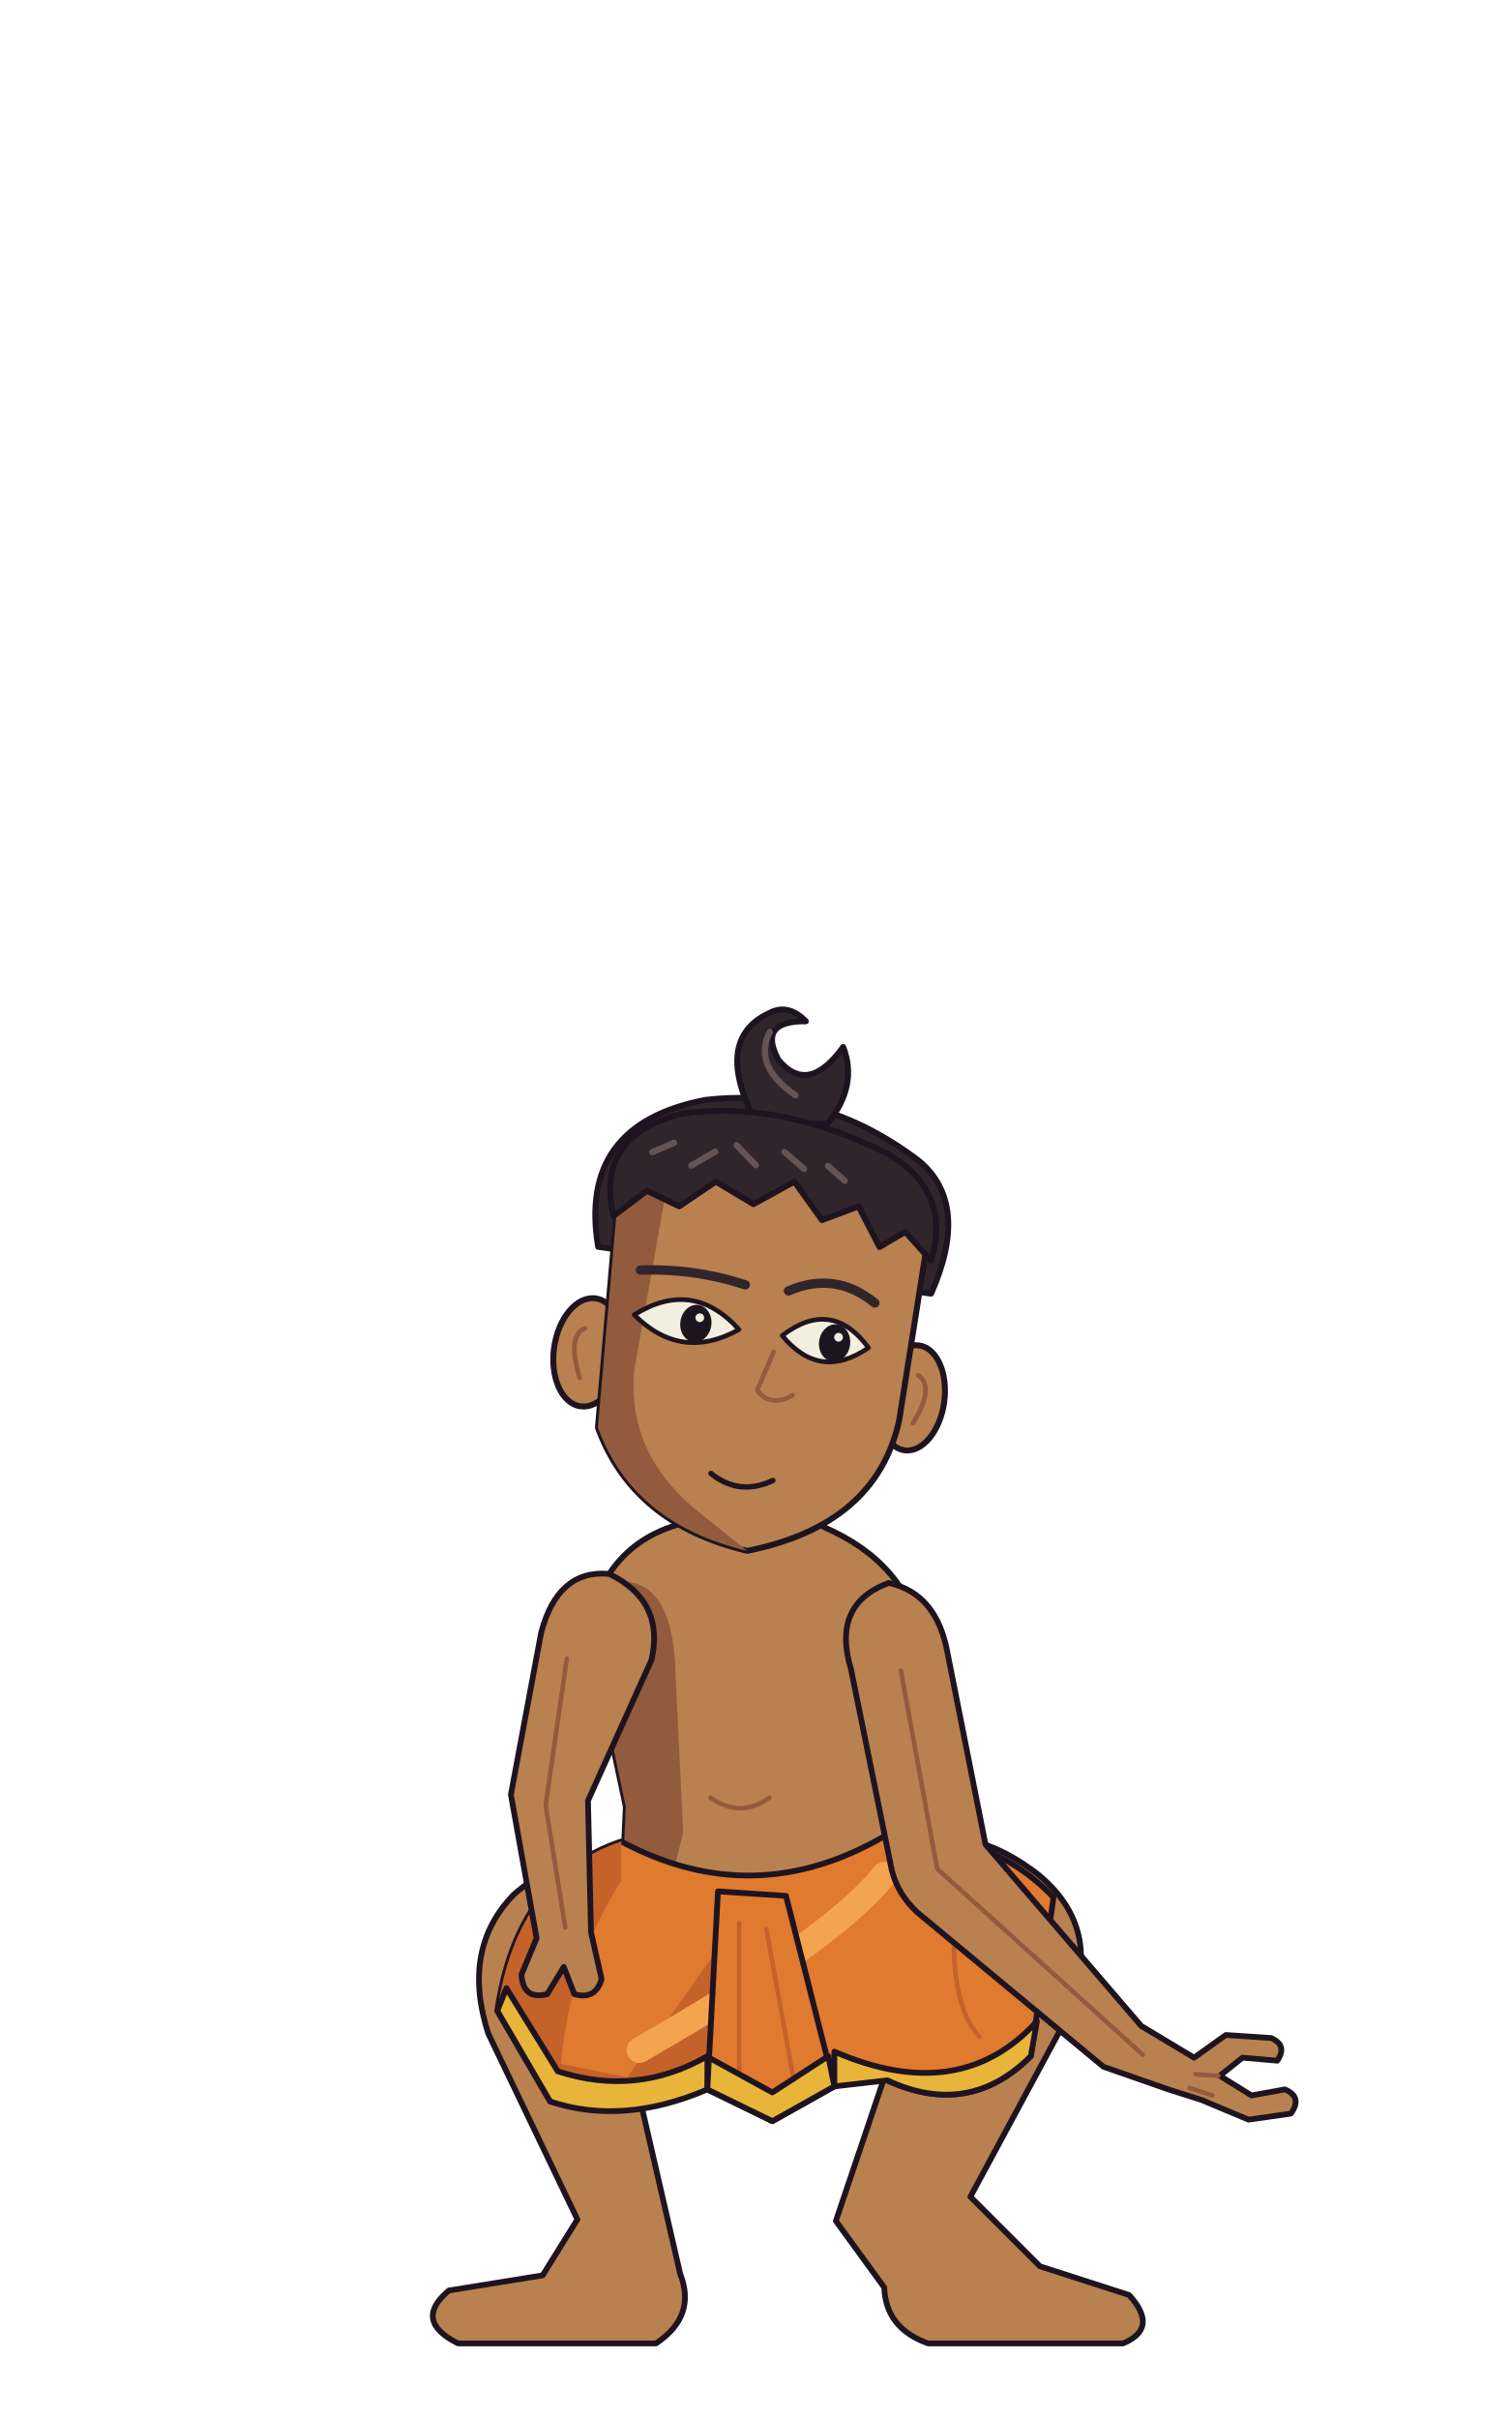
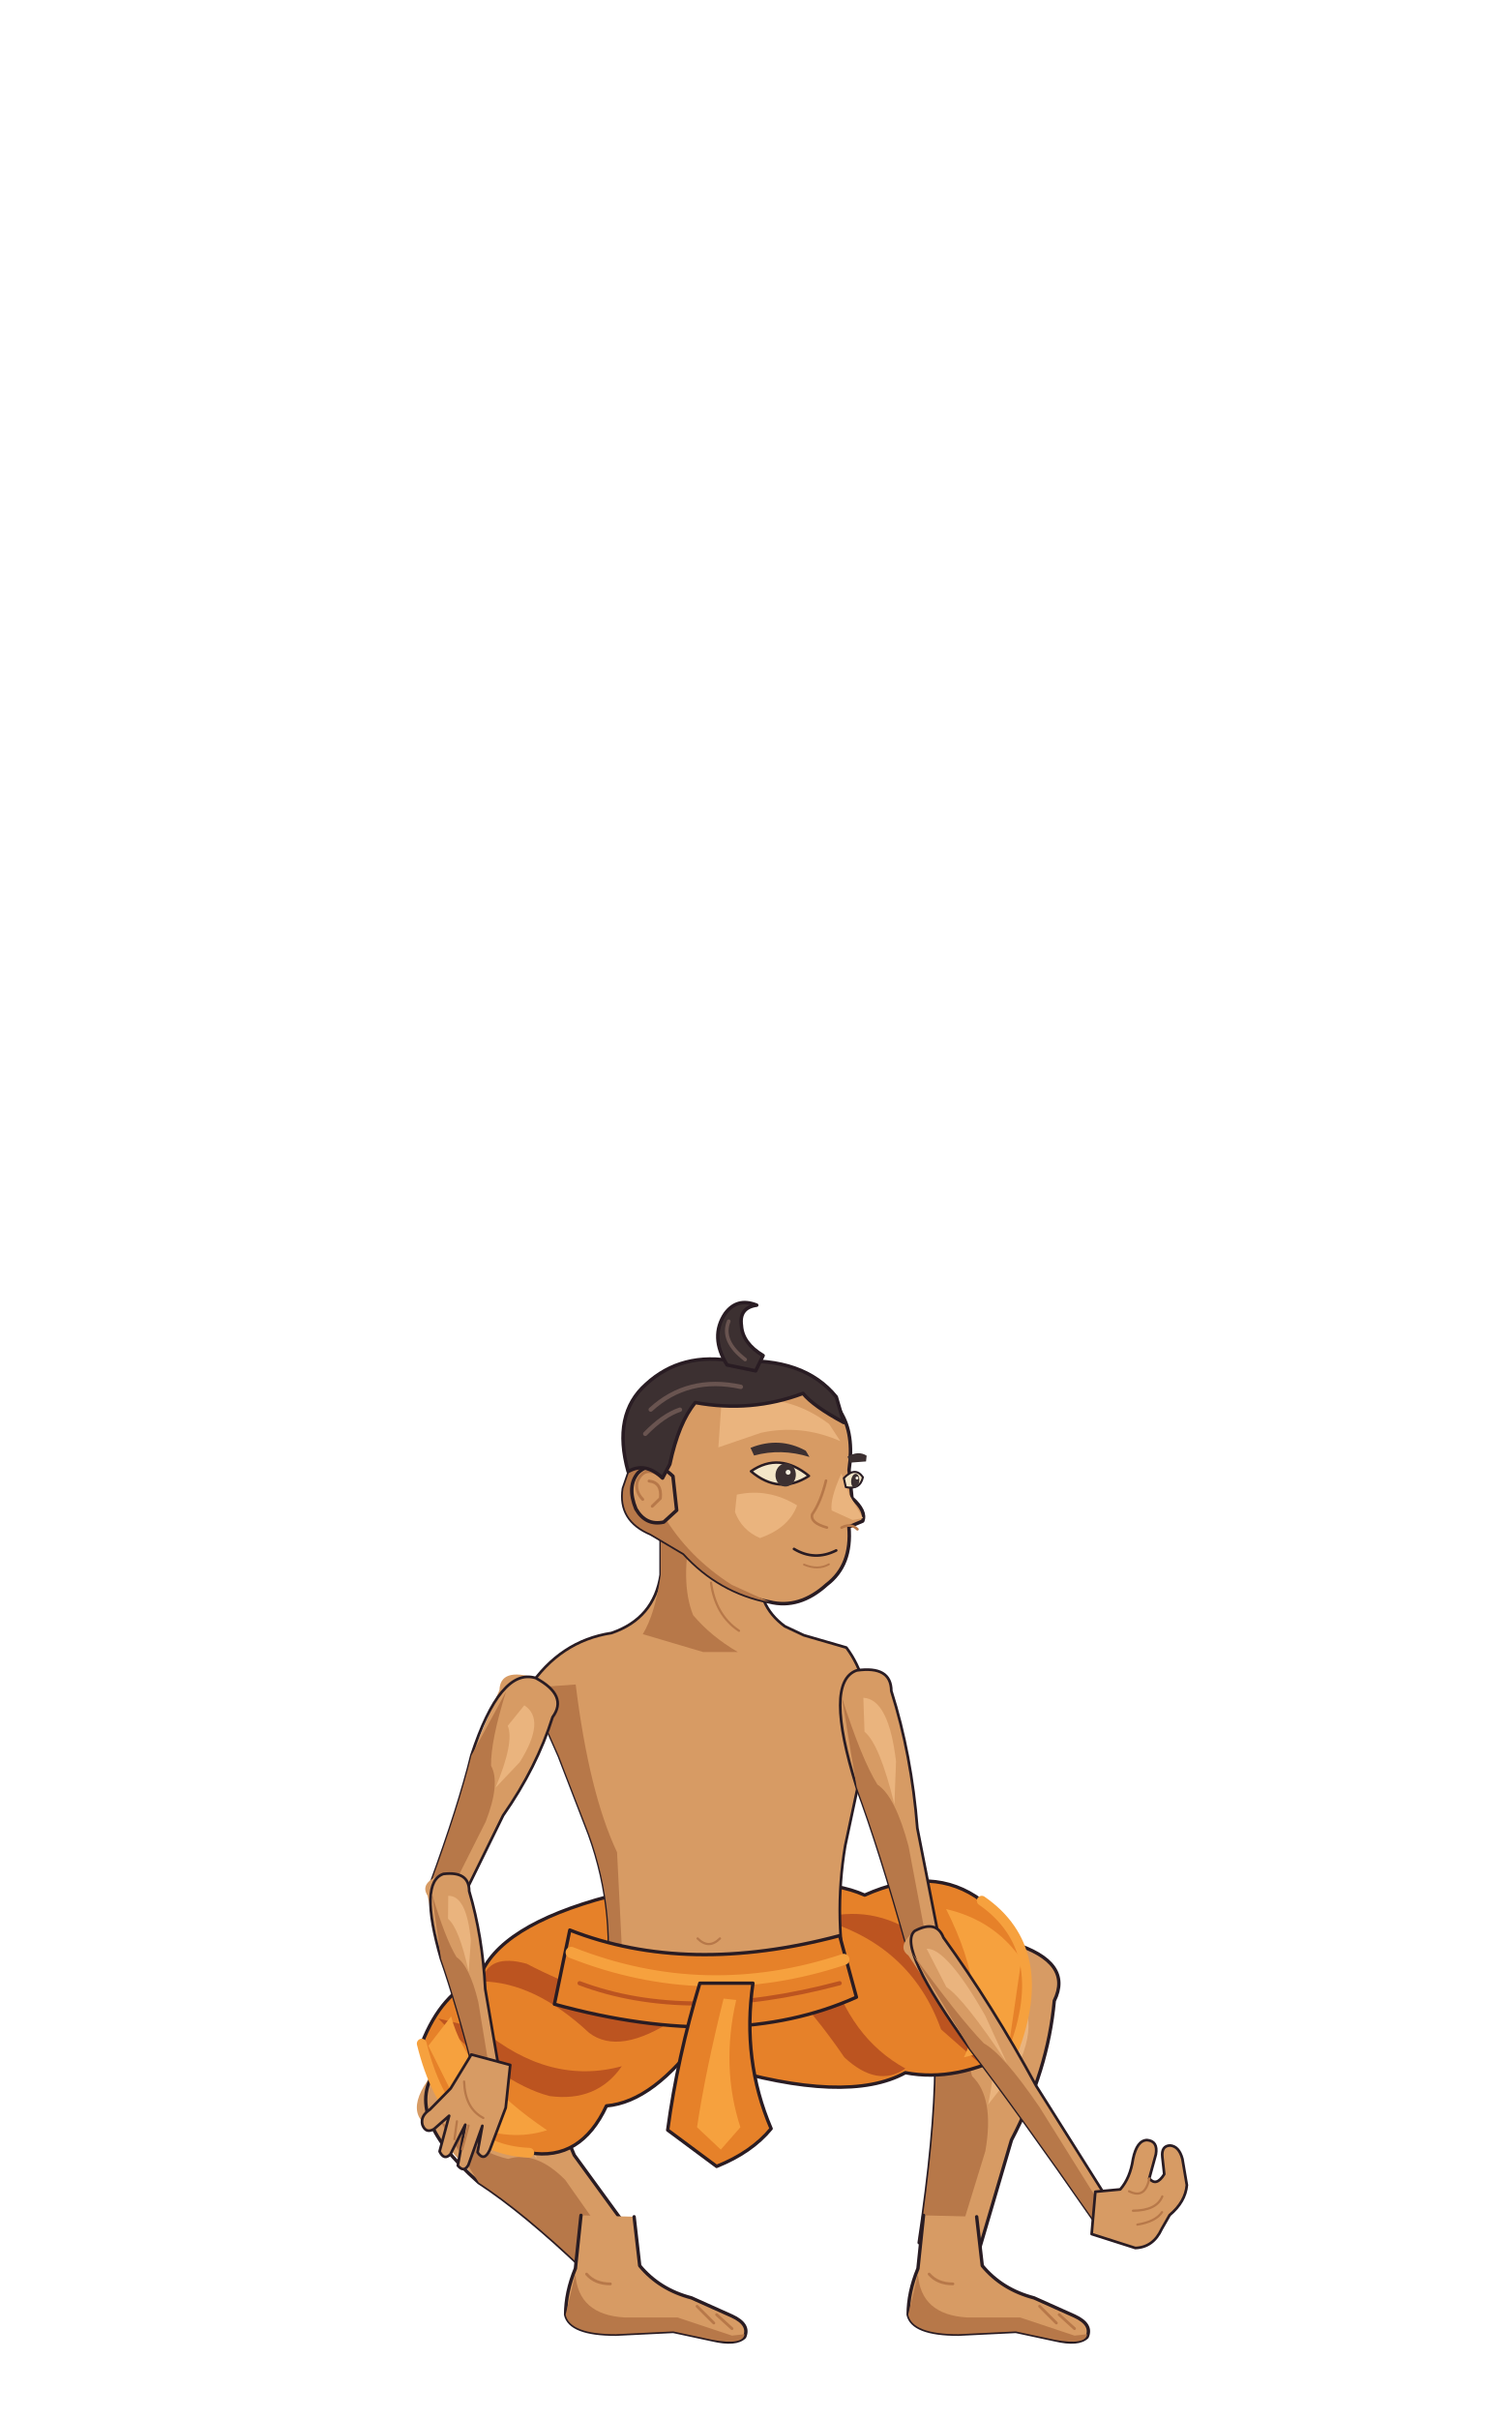
- <svg xmlns="http://www.w3.org/2000/svg" width="1000" height="1600" viewBox="0 0 1000 1600" fill="none" stroke-linecap="round" stroke-linejoin="round">
-   <g id="legs">
-     <path d="M449 1246Q387 1212 340 1253Q305 1289 323 1345L382 1468L359 1505L297 1515Q273 1535 303 1550H434Q461 1532 450 1504L412 1339L502 1327Z" fill="#B9814F" stroke="#1E1420" stroke-width="3.8" />
-     <path d="M570 1233Q628 1194 687 1240Q733 1278 704 1338L642 1453L688 1499L747 1518Q767 1540 743 1550H614Q586 1540 585 1513L553 1469L603 1321L544 1314Z" fill="#B9814F" stroke="#1E1420" stroke-width="3.8" />
-   </g>
-   <g id="torso">
-     <path d="M451 963L450 1008Q400 1022 389 1077L414 1195L411 1262Q500 1315 588 1255L588 1181L609 1084Q600 1034 545 1010L546 966Z" fill="#B9814F" stroke="#1E1420" stroke-width="3.8" />
-     <path d="M411 1046Q446 1046 447 1109L452 1212L438 1269L411 1262L414 1195L389 1077Z" fill="#925B3E" stroke="none" stroke-width="3.8" />
-     <path d="M470 1189q20 14 39 0" fill="none" stroke="#925B3E" stroke-width="3" />
-   </g>
-   <g id="dhoti">
-     <path d="M411 1218Q499 1265 586 1214Q654 1210 697 1255L682 1360Q641 1401 587 1376L526 1355Q440 1403 364 1390L329 1330Q342 1241 411 1218Z" fill="#E07A2E" stroke="#1E1420" stroke-width="3.8" />
-     <path d="M411 1244Q378 1295 371 1365L415 1374L494 1262L526 1355Q440 1403 364 1390L329 1330Q342 1241 411 1218Z" fill="#C4622A" stroke="none" stroke-width="3.8" />
-     <path d="M585 1240Q552 1282 423 1356" fill="none" stroke="#F4A34E" stroke-width="17" />
-     <path d="M475 1251L520 1254L552 1380L511 1403L468 1382Z" fill="#E07A2E" stroke="#1E1420" stroke-width="3.8" />
-     <path d="M489 1272L489 1370M507 1276L525 1375M632 1260Q627 1325 648 1347" fill="none" stroke="#C4622A" stroke-width="3" />
-     <path d="M335 1315L369 1370Q421 1387 468 1360L468 1382Q412 1406 364 1390L329 1330ZM552 1357Q635 1393 686 1337L682 1360Q641 1401 587 1376L552 1380Z" fill="#E8B53A" stroke="#1E1420" stroke-width="3.8" />
-     <path d="M469 1361L511 1384L548 1360L552 1380L511 1403L468 1382Z" fill="#E8B53A" stroke="#1E1420" stroke-width="3.8" />
-   </g>
-   <g id="arm-knee">
-     <path d="M403 1041Q369 1038 358 1080L338 1187L355 1282L345 1306Q346 1323 362 1319L373 1301L380 1319Q394 1323 398 1309L391 1278L389 1191L431 1098Q440 1059 403 1041Z" fill="#B9814F" stroke="#1E1420" stroke-width="3.8" />
-     <path d="M375 1097L361 1194L374 1275" fill="none" stroke="#925B3E" stroke-width="3" />
-   </g>
-   <g id="arm-pinching">
-     <path d="M588 1047Q620 1054 627 1094L652 1220L755 1340L790 1361L811 1346L841 1348Q852 1353 845 1363L822 1361L807 1373L828 1386L850 1382Q862 1387 854 1398L826 1402L795 1389L773 1382L730 1367L607 1265Q594 1253 590 1237L563 1104Q550 1061 588 1047Z" fill="#B9814F" stroke="#1E1420" stroke-width="3.8" />
-     <path d="M596 1105L620 1236L756 1359M791 1372L806 1373M787 1381L802 1386" fill="none" stroke="#925B3E" stroke-width="3" />
-   </g>
-   <g id="head" transform="translate(500 882) rotate(8) scale(1.03)">
-     <path d="M-108 -41Q-132 -117 -53 -144Q20 -163 89 -124Q125 -101 108 -41Z" fill="#30252B" stroke="#1E1420" stroke-width="3.8" />
-     <path d="M-18 -133Q-54 -183 -20 -205Q-9 -213 4 -203Q-27 -199 -10 -176Q12 -156 30 -190Q43 -167 27 -140Z" fill="#30252B" stroke="#1E1420" stroke-width="3.8" />
-     <path d="M-18 -193Q-26 -170 4 -155" fill="none" stroke="#665354" stroke-width="4" />
-     <ellipse cx="-105" cy="27" rx="22" ry="35" fill="#B9814F" stroke="#1E1420" stroke-width="3.8" />
-     <ellipse cx="105" cy="27" rx="21" ry="34" fill="#B9814F" stroke="#1E1420" stroke-width="3.8" />
-     <path d="M-100 -77Q-77 -127 0 -128Q80 -125 101 -76L99 42Q94 111 14 139Q-61 132 -92 74Z" fill="#B9814F" stroke="#1E1420" stroke-width="3.8" />
-     <path d="M-100 -77Q-85 -102 -69 -105L-74 35Q-71 87 -23 117L14 139Q-61 132 -92 74Z" fill="#925B3E" stroke="none" stroke-width="3.8" />
-     <path d="M-109 12Q-120 18 -108 44M107 12Q119 18 108 43" fill="none" stroke="#925B3E" stroke-width="3" />
-     <path d="M-101 -62Q-120 -111 -67 -133Q-6 -151 68 -126Q112 -108 105 -62L86 -78L71 -66L54 -90L32 -78L11 -100L-13 -82L-39 -93L-60 -74L-82 -81Z" fill="#30252B" stroke="#1E1420" stroke-width="3.8" />
-     <path d="M-82 -106l13 -8m13 13l14 -11m13 -6l14 11m17 -11l14 9m15 -4l12 8" fill="none" stroke="#665354" stroke-width="4" />
-     <g id="eyes-open">
-       <path d="M-79 -1Q-45 -29.5 -11 -1Q-45 24.65 -79 -1Z" fill="#F3EEDF" stroke="#1E1420" stroke-width="3" />
-       <ellipse cx="-39" cy="-1" rx="10" ry="12" fill="#1E1420" stroke="none" stroke-width="3.8" />
-       <circle cx="-37" cy="-5" r="2.8" fill="#F3EEDF" stroke="none" stroke-width="3.8" />
-       <path d="M17 -1Q45 -29.5 73 -1Q45 24.65 17 -1Z" fill="#F3EEDF" stroke="#1E1420" stroke-width="3" />
-       <ellipse cx="51" cy="-1" rx="10" ry="12" fill="#1E1420" stroke="none" stroke-width="3.8" />
-       <circle cx="53" cy="-5" r="2.8" fill="#F3EEDF" stroke="none" stroke-width="3.8" />
-     </g>
-     <g id="eyes-closed" style="display:none">
-       <path d="M-79 -1Q-45 13 -11 -1" fill="none" stroke="#1E1420" stroke-width="4" />
-       <path d="M17 -1Q45 13 73 -1" fill="none" stroke="#1E1420" stroke-width="4" />
-     </g>
-     <g id="brows">
-       <path d="M-79 -30Q-45 -36 -11 -30" fill="none" stroke="#30252B" stroke-width="6" />
-       <path d="M17 -30Q45 -47 73 -30" fill="none" stroke="#30252B" stroke-width="6" />
-     </g>
-     <path d="M13 10L6 36Q16 46 29 36" fill="none" stroke="#925B3E" stroke-width="3" />
-     <g id="mouth-closed">
-       <path d="M-16 93Q4 105 24 92" fill="none" stroke="#1E1420" stroke-width="3.5" />
-     </g>
-     <g id="mouth-open" style="display:none">
-       <path d="M-36 86Q4 72 45 86Q48 116 22 131Q-19 134 -35 110Z" fill="#100D15" stroke="#1E1420" stroke-width="3" />
-       <path d="M-28 87Q4 80 38 87L36 97Q4 91 -27 98Z" fill="#F3EEDF" stroke="none" stroke-width="3.8" />
-       <path d="M-14 122Q4 110 23 122" fill="none" stroke="#98514D" stroke-width="6" />
+ <svg xmlns="http://www.w3.org/2000/svg" width="1000" height="1600" viewBox="0 0 1000 1600" fill="none" stroke-linecap="round" stroke-linejoin="round" data-character="young-mandavya" data-expression="curious" data-linked-hands="false">
+   <g id="canvas-placement" transform="translate(26.4 127.75) scale(.925)">
+     <g id="character">
+       <g id="leg-far" transform="translate(508 1280) rotate(-90.000)" data-pivot-x="0" data-pivot-y="0" data-base-transform="translate(508 1280) rotate(-90.000)" data-min="-3" data-max="3" data-label="Far hip">
+         <path d="M-49.14 1Q-63 -34.65 0 -40.95Q63 -34.65 52.29 5Q60.48 50.96 39.06 101.92L29.61 182.0Q0 213.5 -30.24 182.0Q-36.54 109.2 -50.4 63.7Z" fill="#D79B64" stroke="none" stroke-width="2.4" />
+         <path d="M52.29 5Q60.48 50.96 39.06 101.92L29.61 182.0M-30.24 182.0Q-36.54 109.2 -50.4 63.7Q-63 -34.65 0 -40.95Q63 -34.65 52.29 5" fill="none" stroke="#291C23" stroke-width="2.4" />
+         <path d="M-37.8 0Q-29.61 45.5 -12.6 65.52Q13.86 76.44 15.75 112.84L6.3 182.0L-30.24 182.0Q-36.54 109.2 -50.4 63.7Z" fill="#B77849" stroke="none" stroke-width="2.4" />
+         <path d="M0 5Q44.1 9.1 30.24 52.78L8.82 81.9Q8.82 38.22 -12.6 27.3Z" fill="#EAB47E" stroke="none" stroke-width="2.4" />
+         <path d="M-3.15 94.64Q6.93 125.58 -1.26 152.88" fill="none" stroke="#B77849" stroke-width="2" />
+         <g id="lower-leg-far" transform="translate(0 182.000) rotate(101.889)" data-pivot-x="0" data-pivot-y="0" data-base-transform="translate(0 182.000) rotate(101.889)" data-min="-4" data-max="4" data-label="Far knee">
+           <path d="M-35.1 1Q-45 -24.75 0 -29.25Q45 -24.75 37.35 5Q43.2 54.366 27.9 108.732L21.15 194.165Q0 216.665 -21.6 194.165Q-26.1 116.499 -36.0 67.958Z" fill="#D79B64" stroke="none" stroke-width="2.4" />
+           <path d="M37.35 5Q43.2 54.366 27.9 108.732L21.15 194.165M-21.6 194.165Q-26.1 116.499 -36.0 67.958Q-45 -24.75 0 -29.25Q45 -24.75 37.35 5" fill="none" stroke="#291C23" stroke-width="2.4" />
+           <path d="M-27.0 0Q-21.15 48.541 -9.0 69.899Q9.9 81.549 11.25 120.382L4.5 194.165L-21.6 194.165Q-26.1 116.499 -36.0 67.958Z" fill="#B77849" stroke="none" stroke-width="2.4" />
+           <path d="M0 5Q31.5 9.708 21.6 56.308L6.3 87.374Q6.3 40.775 -9.0 29.125Z" fill="#EAB47E" stroke="none" stroke-width="2.4" />
+           <path d="M-2.25 100.966Q4.95 133.974 -0.9 163.098" fill="none" stroke="#B77849" stroke-width="2" />
+           <g id="foot-far" transform="translate(0 194.165) rotate(-11.889)" data-pivot-x="0" data-pivot-y="0" data-base-transform="translate(0 194.165) rotate(-11.889)" data-min="-5" data-max="5" data-label="Far ankle">
+             <path d="M-18 -24L20 -23L24 12Q38 29 61 35L90 48Q103 54 99 63Q93 69 76 65L48 59L7 61Q-26 61 -29 47Q-29 31 -22 14Z" fill="#D79B64" stroke="none" stroke-width="2.4" />
+             <path d="M20 -23L24 12Q38 29 61 35L90 48Q103 54 99 63Q93 69 76 65L48 59L7 61Q-26 61 -29 47Q-29 31 -22 14L-18 -24" fill="none" stroke="#291C23" stroke-width="2.4" />
+             <path d="M-22 18Q-20 47 13 49L51 49L90 62L99 61Q98 69 76 65L48 59L7 61Q-26 61 -29 47Z" fill="#B77849" stroke="none" stroke-width="2.4" />
+             <path d="M65 41l12 12M79 47l11 10M-14 18Q-8 25 3 25" fill="none" stroke="#B77849" stroke-width="2" />
+           </g>
+         </g>
+         <path d="M-59 -24Q0 -42 60 -23Q80 43.68 63 81.9Q85 131.04 59 165.62Q24 216.0 -49 188.0Q-71 147.42 -64 111.02Q-87 69.16 -59 -24Z" fill="#E68129" stroke="#291C23" stroke-width="2.4" />
+         <path d="M40 -13Q-10 38.22 -53 67.34Q-75 91.0 -61 111.02Q-39 70.98 13 56.42Q39 45.5 40 -13Z" fill="#BC5420" stroke="none" stroke-width="2.4" />
+         <path d="M46 49.14Q28 114.66 -33 136.5L-57 163.8Q6 151.06 34 120.12Q57 87.36 46 49.14Z" fill="#BC5420" stroke="none" stroke-width="2.4" />
+         <path d="M-53 152.88Q-12 172.9 53 140.14Q45 174.72 17 194.0L-45 185.0Z" fill="#F6A13E" stroke="none" stroke-width="2.4" />
+         <path d="M-49 188.0Q24 216.0 59 165.62" fill="none" stroke="#F6A13E" stroke-width="7" />
+         <path d="M25 11Q3 38.22 -41 67.34M43 87.36Q29 120.12 -12 131.04" fill="none" stroke="#BC5420" stroke-width="2.4" />
+       </g>
+       <g id="leg-near" transform="translate(421 1280) rotate(55.176)" data-pivot-x="0" data-pivot-y="0" data-base-transform="translate(421 1280) rotate(55.176)" data-min="-3" data-max="3" data-label="Near hip">
+         <path d="M-49.14 1Q-63 -34.65 0 -40.95Q63 -34.65 52.29 5Q60.48 39.225 39.06 78.45L29.61 140.089Q0 171.589 -30.24 140.089Q-36.54 84.054 -50.4 49.031Z" fill="#D79B64" stroke="none" stroke-width="2.4" />
+         <path d="M52.29 5Q60.48 39.225 39.06 78.45L29.61 140.089M-30.24 140.089Q-36.54 84.054 -50.4 49.031Q-63 -34.65 0 -40.95Q63 -34.65 52.29 5" fill="none" stroke="#291C23" stroke-width="2.4" />
+         <path d="M-37.8 0Q-29.61 35.022 -12.6 50.432Q13.86 58.837 15.75 86.855L6.3 140.089L-30.24 140.089Q-36.54 84.054 -50.4 49.031Z" fill="#B77849" stroke="none" stroke-width="2.4" />
+         <path d="M0 5Q44.1 7.004 30.24 40.626L8.82 63.04Q8.82 29.419 -12.6 21.013Z" fill="#EAB47E" stroke="none" stroke-width="2.4" />
+         <path d="M-3.15 72.846Q6.93 96.662 -1.26 117.675" fill="none" stroke="#B77849" stroke-width="2" />
+         <g id="lower-leg-near" transform="translate(0 140.089) rotate(-97.163)" data-pivot-x="0" data-pivot-y="0" data-base-transform="translate(0 140.089) rotate(-97.163)" data-min="-4" data-max="4" data-label="Near knee">
+           <path d="M-35.1 1Q-45 -24.75 0 -29.25Q45 -24.75 37.35 5Q43.2 41.437 27.9 82.874L21.15 147.99Q0 170.49 -21.6 147.99Q-26.1 88.794 -36.0 51.796Z" fill="#D79B64" stroke="none" stroke-width="2.4" />
+           <path d="M37.35 5Q43.2 41.437 27.9 82.874L21.15 147.99M-21.6 147.99Q-26.1 88.794 -36.0 51.796Q-45 -24.75 0 -29.25Q45 -24.75 37.35 5" fill="none" stroke="#291C23" stroke-width="2.4" />
+           <path d="M-27.0 0Q-21.15 36.997 -9.0 53.276Q9.9 62.156 11.25 91.754L4.5 147.99L-21.6 147.99Q-26.1 88.794 -36.0 51.796Z" fill="#B77849" stroke="none" stroke-width="2.4" />
+           <path d="M0 5Q31.5 7.399 21.6 42.917L6.3 66.595Q6.3 31.078 -9.0 22.198Z" fill="#EAB47E" stroke="none" stroke-width="2.4" />
+           <path d="M-2.25 76.955Q4.95 102.113 -0.9 124.311" fill="none" stroke="#B77849" stroke-width="2" />
+           <g id="foot-near" transform="translate(0 147.990) rotate(41.987)" data-pivot-x="0" data-pivot-y="0" data-base-transform="translate(0 147.990) rotate(41.987)" data-min="-5" data-max="5" data-label="Near ankle">
+             <path d="M-18 -24L20 -23L24 12Q38 29 61 35L90 48Q103 54 99 63Q93 69 76 65L48 59L7 61Q-26 61 -29 47Q-29 31 -22 14Z" fill="#D79B64" stroke="none" stroke-width="2.4" />
+             <path d="M20 -23L24 12Q38 29 61 35L90 48Q103 54 99 63Q93 69 76 65L48 59L7 61Q-26 61 -29 47Q-29 31 -22 14L-18 -24" fill="none" stroke="#291C23" stroke-width="2.4" />
+             <path d="M-22 18Q-20 47 13 49L51 49L90 62L99 61Q98 69 76 65L48 59L7 61Q-26 61 -29 47Z" fill="#B77849" stroke="none" stroke-width="2.4" />
+             <path d="M65 41l12 12M79 47l11 10M-14 18Q-8 25 3 25" fill="none" stroke="#B77849" stroke-width="2" />
+           </g>
+         </g>
+         <path d="M-59 -24Q0 -42 60 -23Q80 33.621 63 63.04Q85 100.864 59 127.481Q24 174.089 -49 146.089Q-71 113.472 -64 85.454Q-87 53.234 -59 -24Z" fill="#E68129" stroke="#291C23" stroke-width="2.4" />
+         <path d="M40 -13Q-10 29.419 -53 51.833Q-75 70.045 -61 85.454Q-39 54.635 13 43.428Q39 35.022 40 -13Z" fill="#BC5420" stroke="none" stroke-width="2.4" />
+         <path d="M46 37.824Q28 88.256 -33 105.067L-57 126.08Q6 116.274 34 92.459Q57 67.243 46 37.824Z" fill="#BC5420" stroke="none" stroke-width="2.4" />
+         <path d="M-53 117.675Q-12 133.085 53 107.869Q45 134.486 17 152.089L-45 143.089Z" fill="#F6A13E" stroke="none" stroke-width="2.4" />
+         <path d="M-49 146.089Q24 174.089 59 127.481" fill="none" stroke="#F6A13E" stroke-width="7" />
+         <path d="M25 11Q3 29.419 -41 51.833M43 67.243Q29 92.459 -12 100.864" fill="none" stroke="#BC5420" stroke-width="2.4" />
+       </g>
+       <g id="upper-body" transform="translate(80 760) scale(.8)" data-pivot-x="510" data-pivot-y="675" data-base-transform="translate(80 760) scale(.8)" data-min="-3" data-max="3" data-label="Body lean">
+         <g id="torso">
+           <path d="M455 220Q498 235 548 231L544 279Q540 312 566 331L583 339L621 350Q642 378 642 424L620 527Q609 592 623 660Q518 712 405 665Q417 589 391 517L364 447L337 386Q365 344 411 337Q449 324 455 285Z" fill="#D79B64" stroke="#291C23" stroke-width="2.4" />
+           <path d="M455 220L483 241Q472 291 484 321Q500 340 524 354L493 354L439 338Q450 320 455 285Z" fill="#B77849" stroke="none" stroke-width="2.4" />
+           <path d="M500 292Q504 321 525 335" fill="none" stroke="#B77849" stroke-width="2" />
+           <path d="M379 383Q391 480 416 533L422 653Q457 684 500 687Q437 693 405 665Q417 589 391 517L364 447L337 386Z" fill="#B77849" stroke="none" stroke-width="2.4" />
+           <path d="M488 610q10 10 20 0" fill="none" stroke="#B77849" stroke-width="2" />
+         </g>
+         <g id="head" transform="translate(-150 -42) scale(1.3) rotate(6 510 270)" data-pivot-x="510" data-pivot-y="310" data-base-transform="translate(-150 -42) scale(1.3) rotate(6 510 270)" data-min="-10" data-max="10" data-label="Head tilt">
+           <path d="M449 144Q454 111 499 108Q551 104 575 132Q586 146 585 171L589 190Q600 198 598 205L589 210Q594 236 578 251Q561 270 540 267Q505 264 478 240L454 229Q431 222 432 200L438 174Z" fill="#D79B64" stroke="#291C23" stroke-width="2.4" />
+           <path d="M449 160Q445 190 461 215Q481 242 513 258L540 267Q505 264 478 240L454 229Q431 222 432 200L438 174Z" fill="#B77849" stroke="none" stroke-width="2.4" />
+           <path d="M493 137Q531 119 568 141L577 152Q549 143 522 152L494 165Z" fill="#EAB47E" stroke="none" stroke-width="2.4" />
+           <path d="M510 196Q531 189 552 199Q548 215 529 224Q516 220 510 208Z" fill="#EAB47E" stroke="none" stroke-width="2.4" />
+           <path d="M580 174Q574 192 576 200L591 205L598 203L587 188Z" fill="#EAB47E" stroke="none" stroke-width="2.4" />
+           <path d="M570 180Q568 195 563 204Q562 210 574 212M584 211Q590 207 595 211" fill="none" stroke="#B77849" stroke-width="1.8" />
+           <path d="M465 188Q451 177 441 188Q434 198 442 213Q450 224 462 220L470 211Z" fill="#D79B64" stroke="#291C23" stroke-width="2.4" />
+           <path d="M457 189Q445 182 441 194Q440 201 446 206M449 193Q458 193 458 204L453 210" fill="none" stroke="#B77849" stroke-width="2" />
+           <g id="hair-front">
+             <path d="M434 188Q419 150 440 127Q462 102 499 105Q546 97 571 122L578 139Q556 130 548 122Q514 139 475 136Q465 151 462 180L458 190Q445 180 434 188Z" fill="#3C3031" stroke="#291C23" stroke-width="2.4" />
+             <path d="M445 144Q468 118 505 122M443 161Q454 147 465 142" fill="none" stroke="#695450" stroke-width="3" />
+             <path d="M494 108Q480 90 489 73Q496 61 510 65Q498 68 501 80Q503 92 518 99L514 110Z" fill="#3C3031" stroke="#291C23" stroke-width="2.4" />
+             <path d="M492 78Q488 92 506 103" fill="none" stroke="#695450" stroke-width="2.5" />
+           </g>
+           <g id="eyes-open">
+             <path d="M518 179Q536 163.6 558 178Q539 193.3 518 179Z" fill="#F3E6C8" stroke="#291C23" stroke-width="1.7" />
+             <ellipse cx="542" cy="179" rx="7" ry="8" fill="#3C3031" stroke="none" stroke-width="2" />
+             <ellipse cx="543.5" cy="177" rx="1.7" ry="1.7" fill="#F3EEDF" stroke="none" stroke-width="2" />
+             <path d="M582 177Q589 168 595 175Q594 184 584 183Z" fill="#F3E6C8" stroke="#291C23" stroke-width="1.4" />
+             <ellipse cx="590" cy="178" rx="2.8" ry="4.8" fill="#3C3031" stroke="none" stroke-width="2" />
+             <ellipse cx="591" cy="176" rx="1" ry="1" fill="#F3EEDF" stroke="none" stroke-width="2" />
+           </g>
+           <g id="eyes-closed" style="display:none">
+             <path d="M519 179Q538 189 557 178M583 178Q589 183 595 176" fill="none" stroke="#291C23" stroke-width="2.5" />
+           </g>
+           <g id="brows">
+             <path d="M516 163Q535 153 554 161L557 165Q537 161 519 168Z" fill="#3C3031" stroke="none" stroke-width="2.4" />
+             <path d="M583 162Q590 157 596 160L596 164L585 166Z" fill="#3C3031" stroke="none" stroke-width="2.4" />
+           </g>
+           <g id="mouth-closed">
+             <path d="M553 229Q568 236 582 227" fill="none" stroke="#291C23" stroke-width="1.8" />
+             <path d="M561 239Q571 242 578 237" fill="none" stroke="#B77849" stroke-width="1.3" />
+           </g>
+           <g id="mouth-open" style="display:none">
+             <g transform="translate(57 0) rotate(0) scale(0.9)">
+               <path d="M555 243Q574 236 594 244Q601 256 589 268Q573 278 559 263Z" fill="#261922" stroke="#291C23" stroke-width="1.6" />
+               <path d="M559 245Q575 241 590 245L590 251Q573 248 560 251Z" fill="#F3E6C8" stroke="none" stroke-width="2.4" />
+               <path d="M567 266Q577 260 587 266Q578 272 570 269Z" fill="#AB6257" stroke="none" stroke-width="2.4" />
+             </g>
+           </g>
+         </g>
+       </g>
+       <g id="dhoti">
+         <path d="M379 1242Q463 1275 572 1246L584 1290Q495 1330 368 1295Z" fill="#E68129" stroke="#291C23" stroke-width="2.4" />
+         <path d="M380 1258Q476 1296 575 1263" fill="none" stroke="#F6A13E" stroke-width="8" />
+         <path d="M386 1280Q463 1309 572 1280" fill="none" stroke="#BC5420" stroke-width="3" />
+         <path d="M472 1280Q456 1333 449 1385L484 1411Q509 1401 523 1384Q502 1335 510 1280Z" fill="#E68129" stroke="#291C23" stroke-width="2.4" />
+         <path d="M489 1291Q476 1343 470 1383L487 1399L501 1383Q487 1340 498 1292Z" fill="#F6A13E" stroke="none" stroke-width="2.4" />
+       </g>
+       <g id="upper-body-front" transform="translate(80 760) scale(.8)" data-pivot-x="510" data-pivot-y="675" data-base-transform="translate(80 760) scale(.8)" data-min="-3" data-max="3" data-label="Body lean" data-follow="upper-body">
+         <g id="upper-arm-far" transform="translate(635 390) rotate(-13.736)" data-pivot-x="0" data-pivot-y="0" data-base-transform="translate(635 390) rotate(-13.736)" data-min="-25" data-max="25" data-label="Far shoulder">
+           <path d="M-24.18 1Q-31 -17.05 0 -20.15Q31 -17.05 25.73 5Q29.76 64.855 19.22 129.71L14.57 231.625Q0 247.125 -14.88 231.625Q-17.98 138.975 -24.8 81.069Z" fill="#D79B64" stroke="none" stroke-width="2.4" />
+           <path d="M25.73 5Q29.76 64.855 19.22 129.71L14.57 231.625M-14.88 231.625Q-17.98 138.975 -24.8 81.069Q-31 -17.05 0 -20.15Q31 -17.05 25.73 5" fill="none" stroke="#291C23" stroke-width="2.4" />
+           <path d="M-18.6 0Q-14.57 57.906 -6.2 83.385Q6.82 97.282 7.75 143.607L3.1 231.625L-14.88 231.625Q-17.98 138.975 -24.8 81.069Z" fill="#B77849" stroke="none" stroke-width="2.4" />
+           <path d="M0 5Q21.7 11.581 14.88 67.171L4.34 104.231Q4.34 48.641 -6.2 34.744Z" fill="#EAB47E" stroke="none" stroke-width="2.4" />
+           <path d="M-1.55 120.445Q3.41 159.821 -0.62 194.565" fill="none" stroke="#B77849" stroke-width="2" />
+           <g id="forearm-far" transform="translate(0 231.625) rotate(-19.954)" data-pivot-x="0" data-pivot-y="0" data-base-transform="translate(0 231.625) rotate(-19.954)" data-min="-35" data-max="35" data-label="Far elbow">
+             <path d="M-16.926 1Q-21.7 -11.935 0 -14.105Q21.7 -11.935 18.011 5Q20.832 80.764 13.454 161.529L10.199 288.444Q0 299.294 -10.416 288.444Q-12.586 173.066 -17.36 100.955Z" fill="#D79B64" stroke="none" stroke-width="2.4" />
+             <path d="M18.011 5Q20.832 80.764 13.454 161.529L10.199 288.444M-10.416 288.444Q-12.586 173.066 -17.36 100.955Q-21.7 -11.935 0 -14.105Q21.7 -11.935 18.011 5" fill="none" stroke="#291C23" stroke-width="2.4" />
+             <path d="M-13.02 0Q-10.199 72.111 -4.34 103.84Q4.774 121.147 5.425 178.835L2.17 288.444L-10.416 288.444Q-12.586 173.066 -17.36 100.955Z" fill="#B77849" stroke="none" stroke-width="2.4" />
+             <path d="M0 5Q15.19 14.422 10.416 83.649L3.038 129.8Q3.038 60.573 -4.34 43.267Z" fill="#EAB47E" stroke="none" stroke-width="2.4" />
+             <path d="M-1.085 149.991Q2.387 199.026 -0.434 242.293" fill="none" stroke="#B77849" stroke-width="2" />
+             <g id="hand-far" transform="translate(0 288.444) rotate(-51.310)" data-pivot-x="0" data-pivot-y="0" data-base-transform="translate(0 288.444) rotate(-51.310)" data-min="-18" data-max="18" data-label="Far wrist">
+               <path d="M-20 -8H18L22 14Q33 22 50 23Q67 25 68 34Q68 44 56 43L34 39Q27 46 39 52L54 49Q64 47 65 55Q65 63 54 67L31 73Q16 73 3 60L-10 54Q-27 48 -29 32Z" fill="#D79B64" stroke="#291C23" stroke-width="2.4" />
+               <path d="M21 22Q15 37 34 39M4 27Q6 48 19 52M-8 32Q-4 48 5 53" fill="none" stroke="#B77849" stroke-width="2" />
+             </g>
+           </g>
+         </g>
+         <g id="upper-arm-near" transform="translate(335 397) rotate(22.668)" data-pivot-x="0" data-pivot-y="0" data-base-transform="translate(335 397) rotate(22.668)" data-min="-25" data-max="25" data-label="Near shoulder">
+           <path d="M-25.74 1Q-33 -18.15 0 -21.45Q33 -18.15 27.39 5Q31.68 51.585 20.46 103.169L15.51 184.231Q0 200.731 -15.84 184.231Q-19.14 110.539 -26.4 64.481Z" fill="#D79B64" stroke="none" stroke-width="2.4" />
+           <path d="M27.39 5Q31.68 51.585 20.46 103.169L15.51 184.231M-15.84 184.231Q-19.14 110.539 -26.4 64.481Q-33 -18.15 0 -21.45Q33 -18.15 27.39 5" fill="none" stroke="#291C23" stroke-width="2.4" />
+           <path d="M-19.8 0Q-15.51 46.058 -6.6 66.323Q7.26 77.377 8.25 114.223L3.3 184.231L-15.84 184.231Q-19.14 110.539 -26.4 64.481Z" fill="#B77849" stroke="none" stroke-width="2.4" />
+           <path d="M0 5Q23.1 9.212 15.84 53.427L4.62 82.904Q4.62 38.688 -6.6 27.635Z" fill="#EAB47E" stroke="none" stroke-width="2.4" />
+           <path d="M-1.65 95.8Q3.63 127.119 -0.66 154.754" fill="none" stroke="#B77849" stroke-width="2" />
+           <g id="forearm-near" transform="translate(0 184.231) rotate(-35.122)" data-pivot-x="0" data-pivot-y="0" data-base-transform="translate(0 184.231) rotate(-35.122)" data-min="-35" data-max="35" data-label="Near elbow">
+             <path d="M-18.018 1Q-23.1 -12.705 0 -15.015Q23.1 -12.705 19.173 5Q22.176 46.74 14.322 93.48L10.857 166.928Q0 178.478 -11.088 166.928Q-13.398 100.157 -18.48 58.425Z" fill="#D79B64" stroke="none" stroke-width="2.4" />
+             <path d="M19.173 5Q22.176 46.74 14.322 93.48L10.857 166.928M-11.088 166.928Q-13.398 100.157 -18.48 58.425Q-23.1 -12.705 0 -15.015Q23.1 -12.705 19.173 5" fill="none" stroke="#291C23" stroke-width="2.4" />
+             <path d="M-13.86 0Q-10.857 41.732 -4.62 60.094Q5.082 70.11 5.775 103.495L2.31 166.928L-11.088 166.928Q-13.398 100.157 -18.48 58.425Z" fill="#B77849" stroke="none" stroke-width="2.4" />
+             <path d="M0 5Q16.17 8.346 11.088 48.409L3.234 75.118Q3.234 35.055 -4.62 25.039Z" fill="#EAB47E" stroke="none" stroke-width="2.4" />
+             <path d="M-1.155 86.803Q2.541 115.18 -0.462 140.22" fill="none" stroke="#B77849" stroke-width="2" />
+             <g id="hand-near" transform="translate(0 166.928) rotate(27.454)" data-pivot-x="0" data-pivot-y="0" data-base-transform="translate(0 166.928) rotate(27.454)" data-min="-18" data-max="18" data-label="Near wrist">
+               <path d="M-18 -12H18L24 26L20 66Q18 78 10 71L8 47L5 84Q3 92 -4 87L-7 50L-13 79Q-17 86 -23 79L-23 46L-33 61Q-39 67 -44 60Q-48 53 -41 45L-28 22Z" fill="#D79B64" stroke="#291C23" stroke-width="2.4" />
+               <path d="M-18 13Q-11 36 7 40M-15 49L-13 65M-4 50V72" fill="none" stroke="#B77849" stroke-width="2" />
+             </g>
+           </g>
+         </g>
+       </g>
    </g>
  </g>
</svg>
